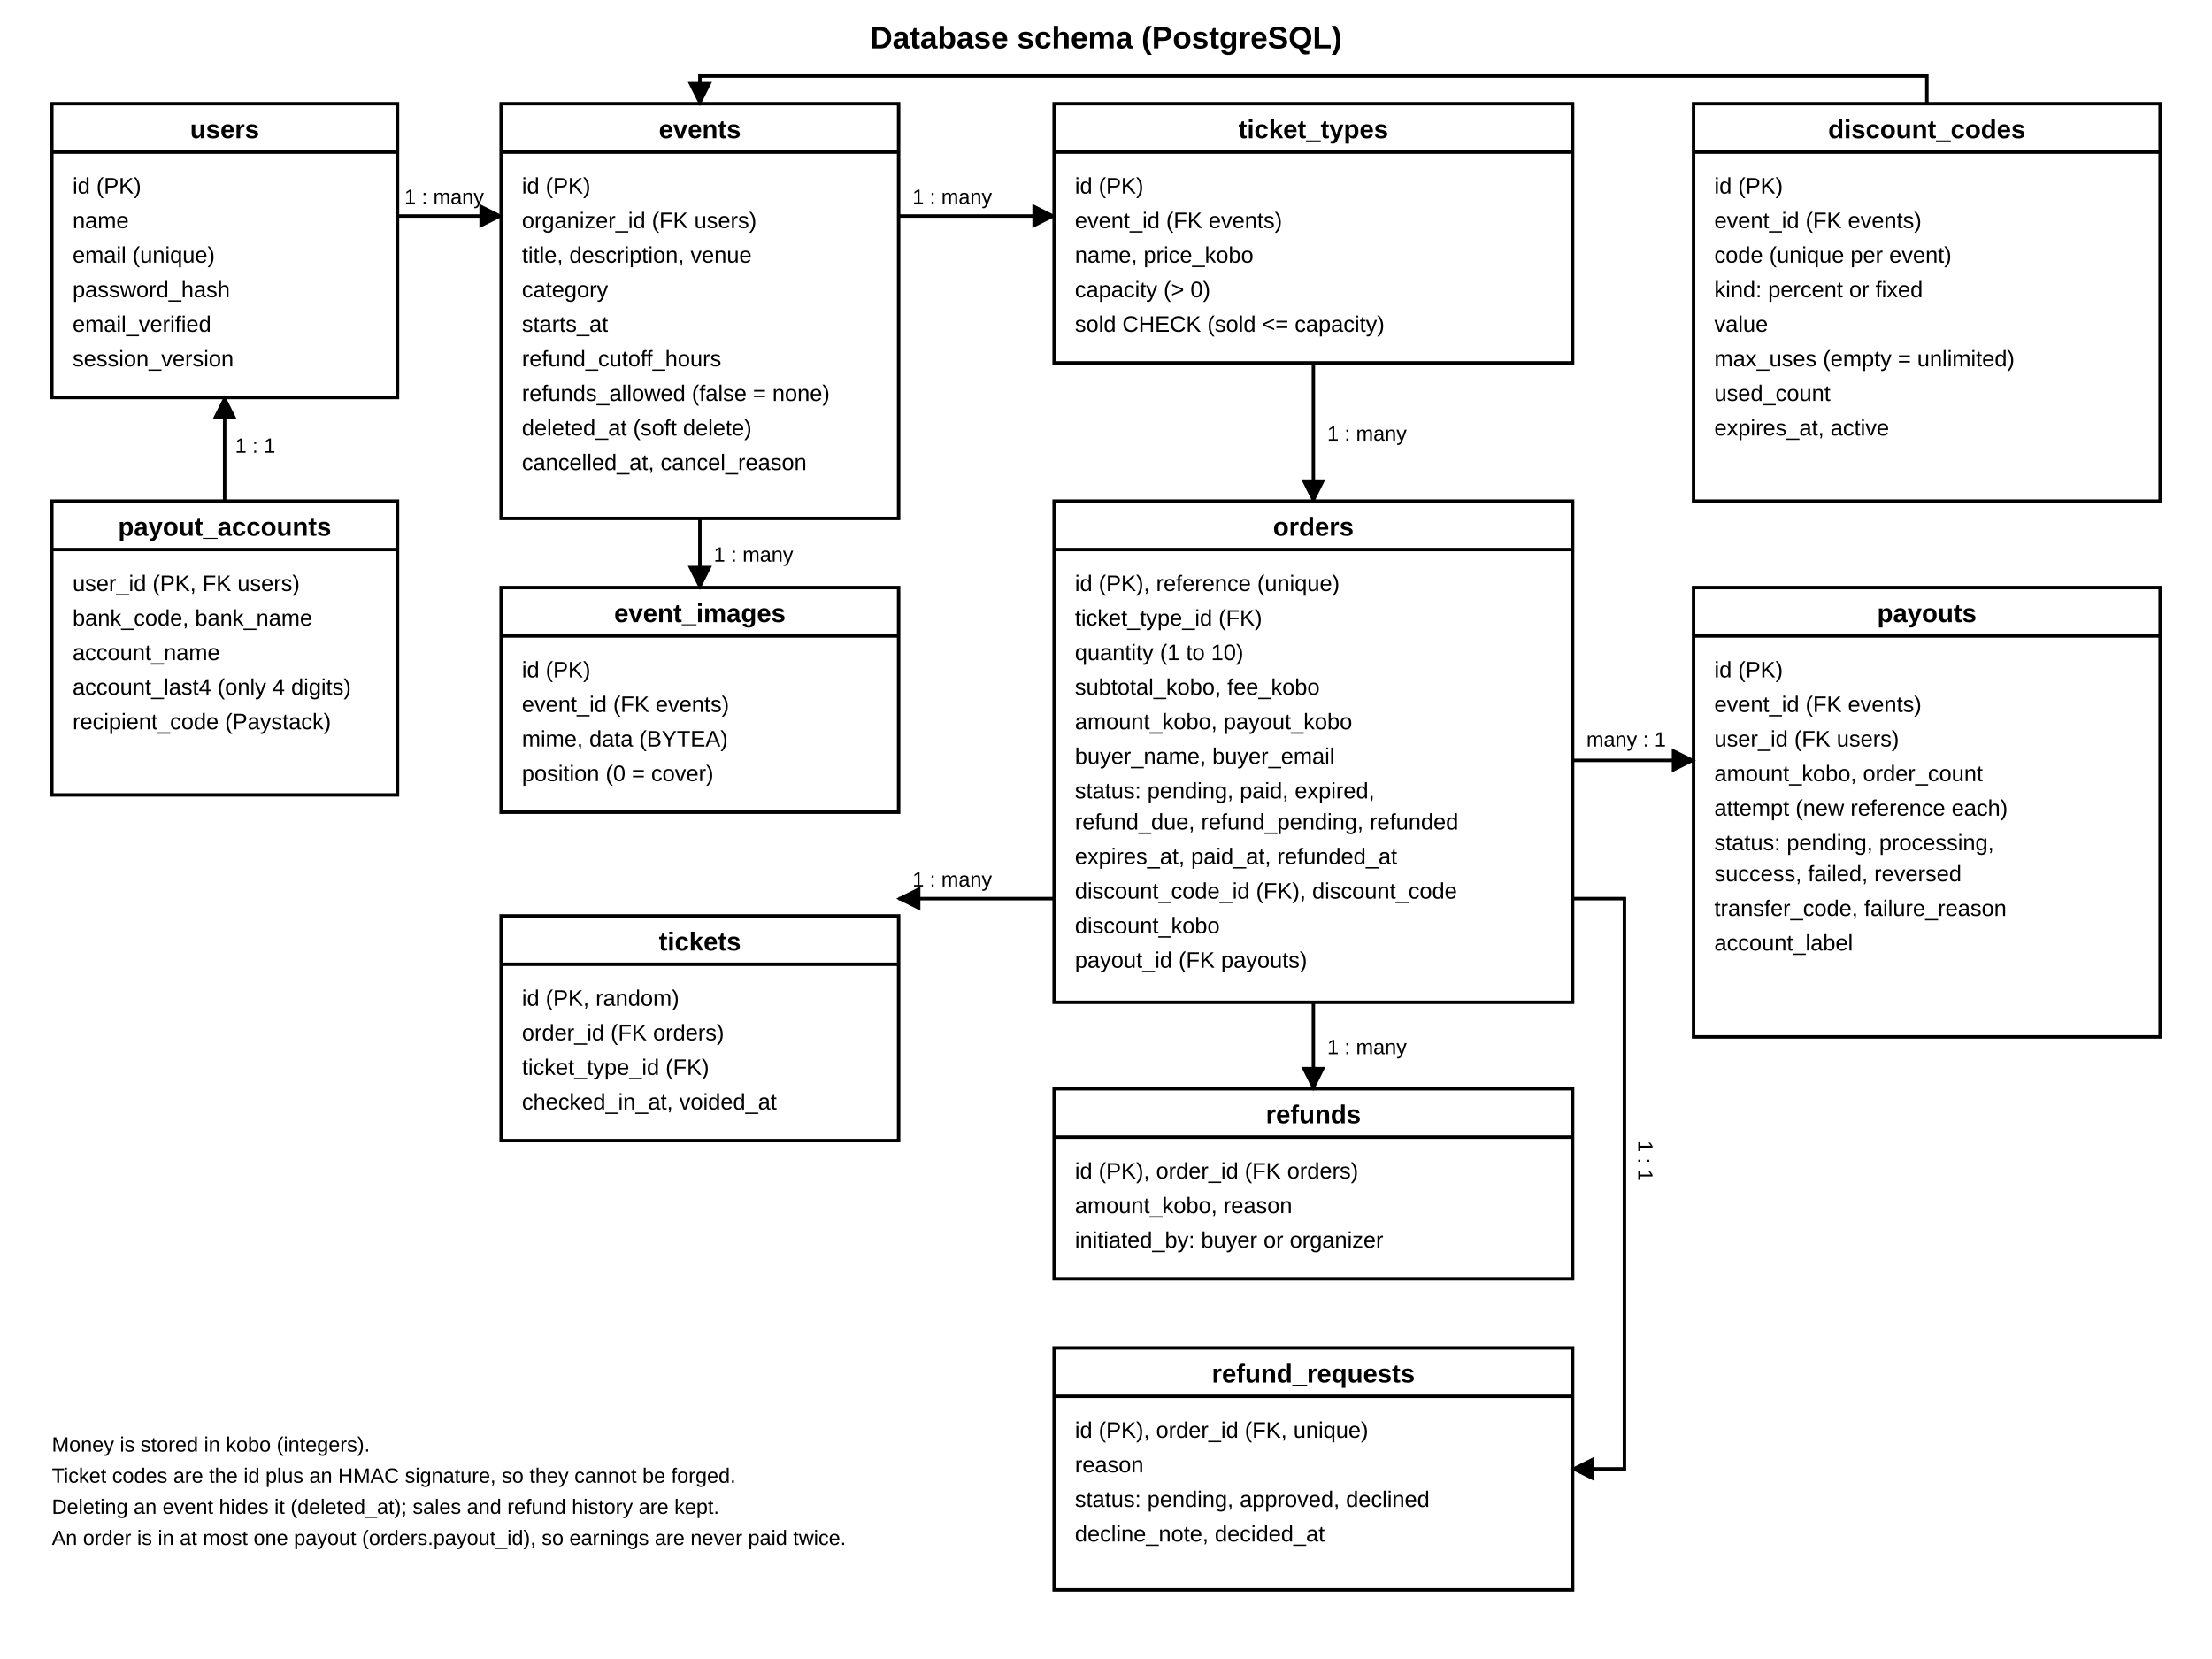
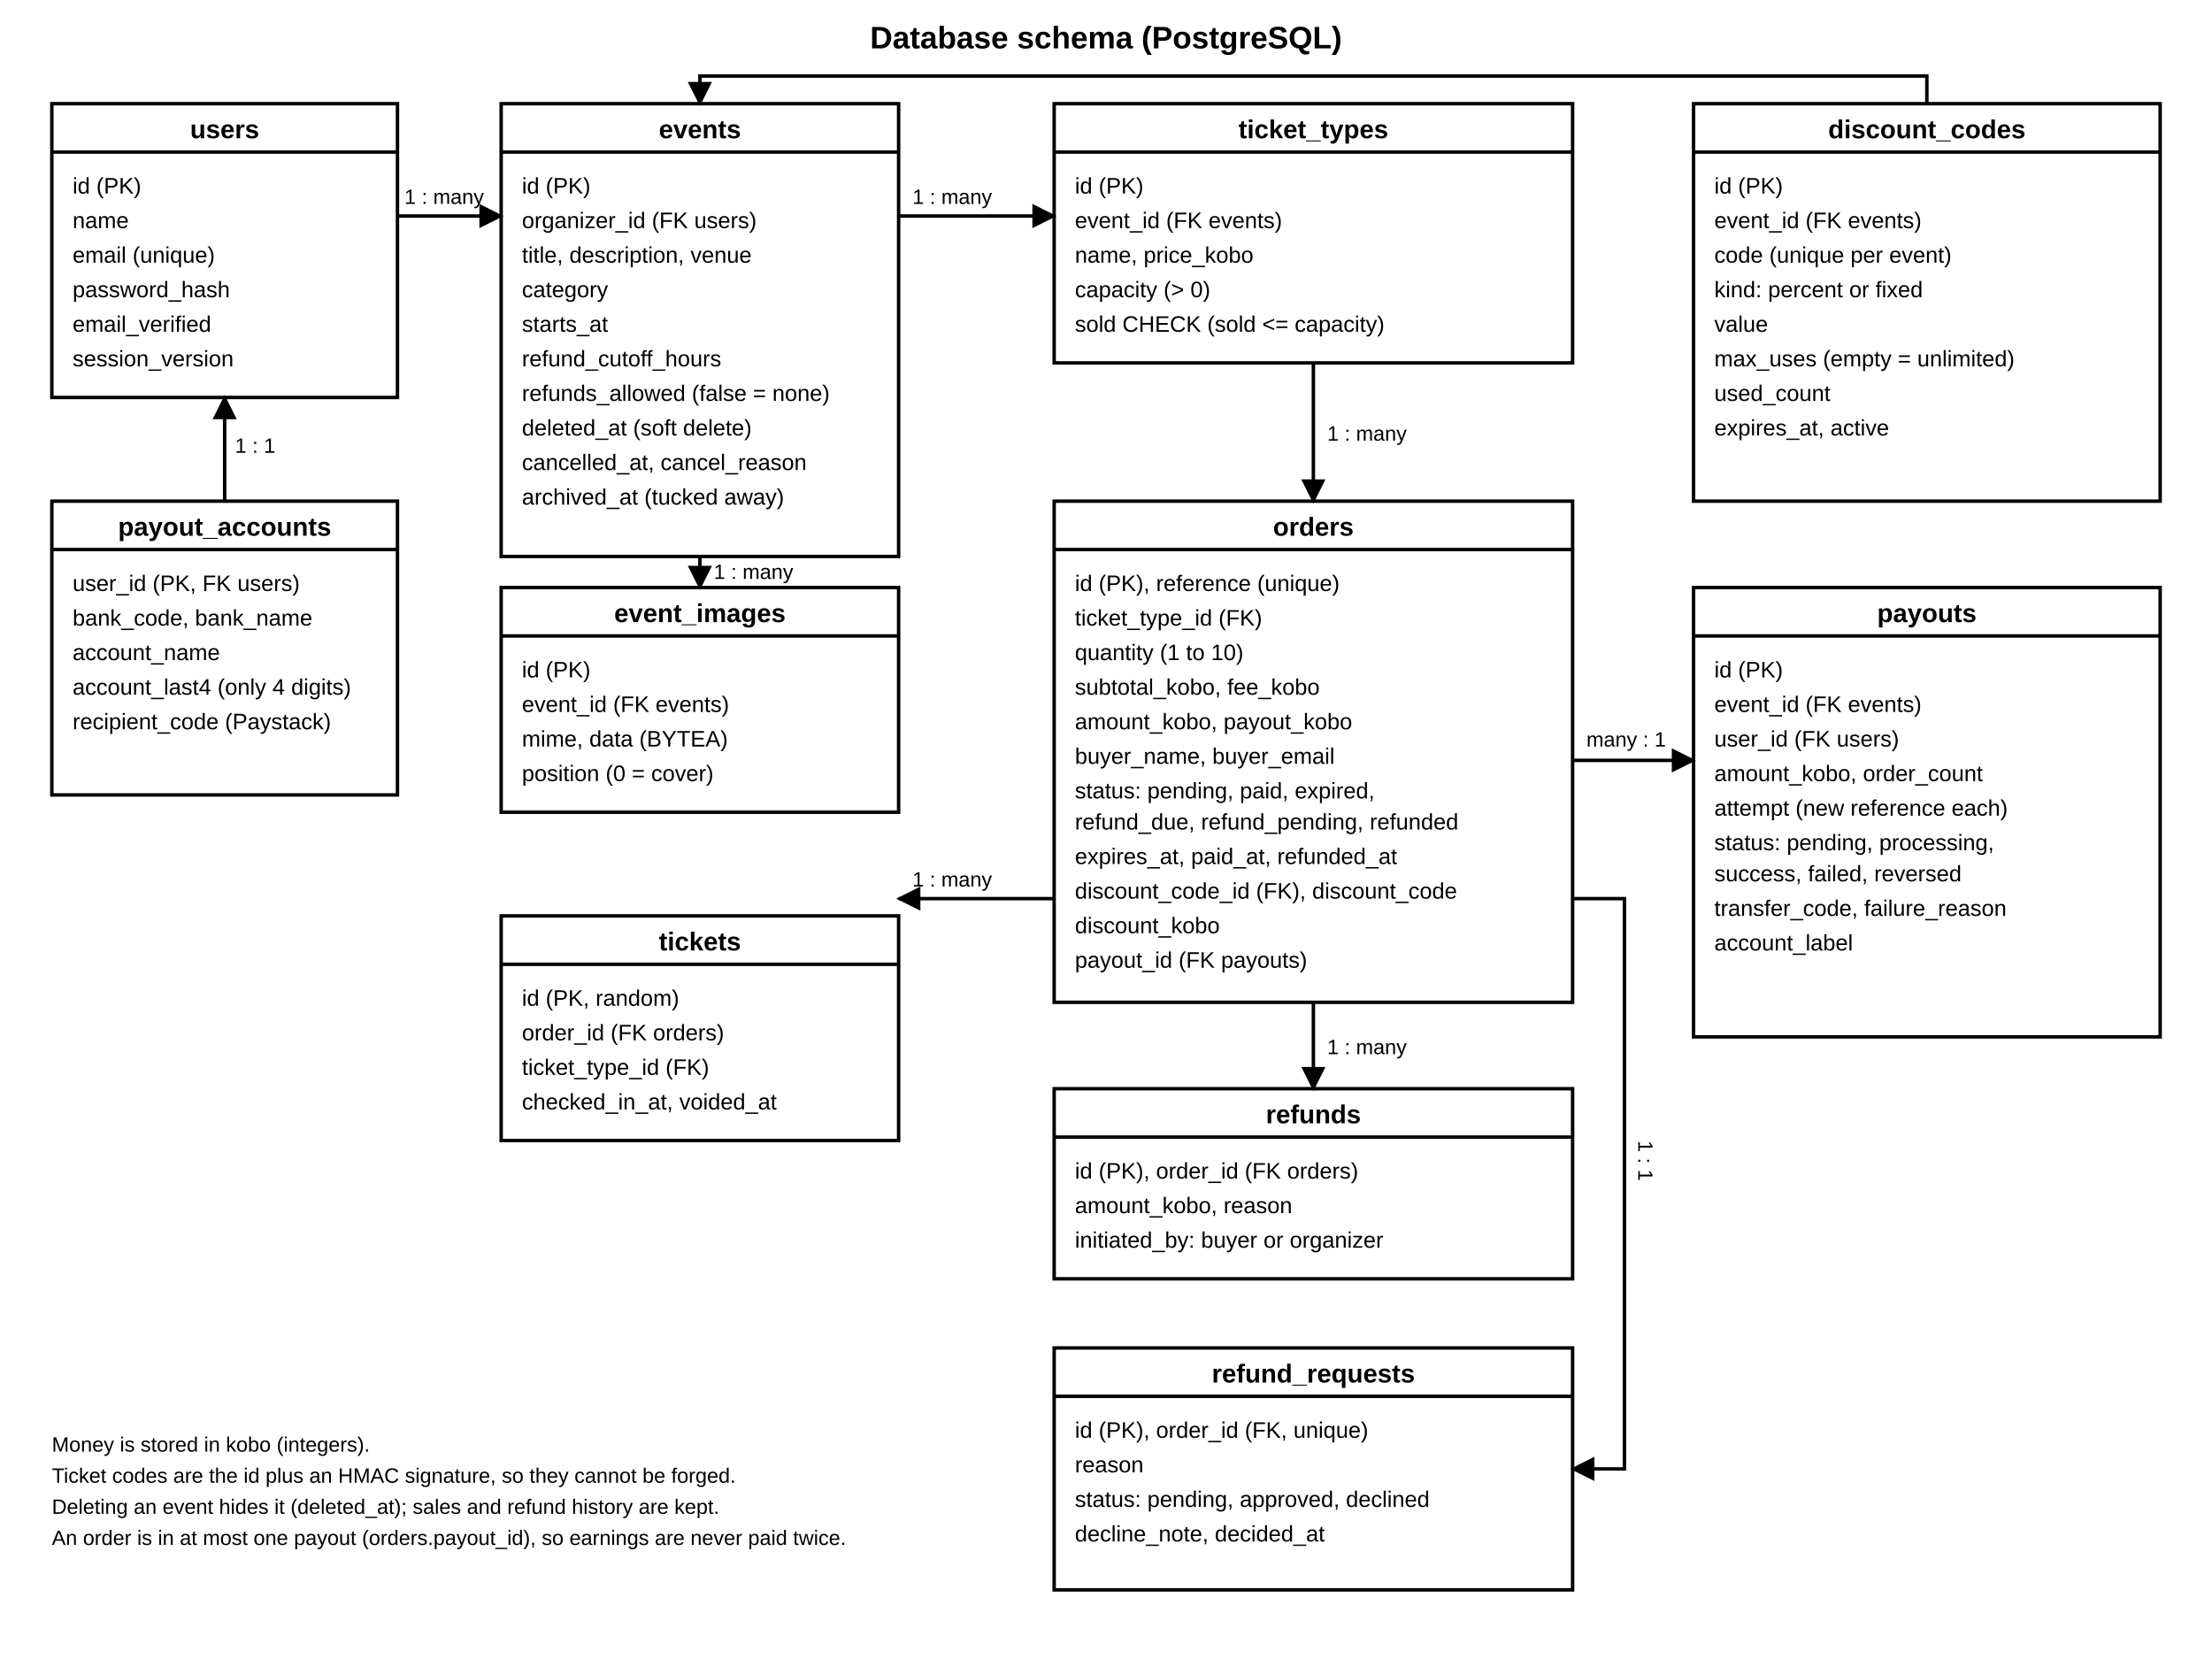
<svg xmlns="http://www.w3.org/2000/svg" viewBox="0 0 1280 960" font-family="Arial, Helvetica, sans-serif" font-size="13">
  <defs>
    <marker id="a" viewBox="0 0 10 10" refX="9" refY="5" markerWidth="7" markerHeight="7" orient="auto-start-reverse">
      <path d="M0,0 L10,5 L0,10 z" fill="#000" />
    </marker>
  </defs>
  <rect width="1280" height="960" fill="#fff" />
  <text x="640" y="28" text-anchor="middle" font-size="18" font-weight="bold" fill="#000">Database schema (PostgreSQL)</text>
  <g fill="#fff" stroke="#000" stroke-width="2">
    <rect x="30" y="60" width="200" height="170" />
    <rect x="30" y="290" width="200" height="170" />
-     <rect x="290" y="60" width="230" height="240" />
+     <rect x="290" y="60" width="230" height="262" />
    <rect x="610" y="60" width="300" height="150" />
    <rect x="290" y="340" width="230" height="130" />
    <rect x="610" y="290" width="300" height="290" />
    <rect x="290" y="530" width="230" height="130" />
    <rect x="610" y="630" width="300" height="110" />
    <rect x="610" y="780" width="300" height="140" />
    <rect x="980" y="60" width="270" height="230" />
    <rect x="980" y="340" width="270" height="260" />
  </g>
  <g stroke="#000" stroke-width="2">
    <path d="M30,88 H230" />
    <path d="M30,318 H230" />
    <path d="M290,88 H520" />
    <path d="M610,88 H910" />
    <path d="M290,368 H520" />
    <path d="M610,318 H910" />
    <path d="M290,558 H520" />
    <path d="M610,658 H910" />
    <path d="M610,808 H910" />
    <path d="M980,88 H1250" />
    <path d="M980,368 H1250" />
  </g>
  <g fill="#000">
    <text x="130" y="80" text-anchor="middle" font-weight="bold" font-size="15">users</text>
    <text x="42" y="112">id (PK)</text>
    <text x="42" y="132">name</text>
    <text x="42" y="152">email (unique)</text>
    <text x="42" y="172">password_hash</text>
    <text x="42" y="192">email_verified</text>
    <text x="42" y="212">session_version</text>
    <text x="130" y="310" text-anchor="middle" font-weight="bold" font-size="15">payout_accounts</text>
    <text x="42" y="342">user_id (PK, FK users)</text>
    <text x="42" y="362">bank_code, bank_name</text>
    <text x="42" y="382">account_name</text>
    <text x="42" y="402">account_last4 (only 4 digits)</text>
    <text x="42" y="422">recipient_code (Paystack)</text>
    <text x="405" y="80" text-anchor="middle" font-weight="bold" font-size="15">events</text>
    <text x="302" y="112">id (PK)</text>
    <text x="302" y="132">organizer_id (FK users)</text>
    <text x="302" y="152">title, description, venue</text>
    <text x="302" y="172">category</text>
    <text x="302" y="192">starts_at</text>
    <text x="302" y="212">refund_cutoff_hours</text>
    <text x="302" y="232">refunds_allowed (false = none)</text>
    <text x="302" y="252">deleted_at (soft delete)</text>
    <text x="302" y="272">cancelled_at, cancel_reason</text>
+     <text x="302" y="292">archived_at (tucked away)</text>
    <text x="760" y="80" text-anchor="middle" font-weight="bold" font-size="15">ticket_types</text>
    <text x="622" y="112">id (PK)</text>
    <text x="622" y="132">event_id (FK events)</text>
    <text x="622" y="152">name, price_kobo</text>
    <text x="622" y="172">capacity (&gt; 0)</text>
    <text x="622" y="192">sold  CHECK (sold &lt;= capacity)</text>
    <text x="405" y="360" text-anchor="middle" font-weight="bold" font-size="15">event_images</text>
    <text x="302" y="392">id (PK)</text>
    <text x="302" y="412">event_id (FK events)</text>
    <text x="302" y="432">mime, data (BYTEA)</text>
    <text x="302" y="452">position (0 = cover)</text>
    <text x="760" y="310" text-anchor="middle" font-weight="bold" font-size="15">orders</text>
    <text x="622" y="342">id (PK), reference (unique)</text>
    <text x="622" y="362">ticket_type_id (FK)</text>
    <text x="622" y="382">quantity (1 to 10)</text>
    <text x="622" y="402">subtotal_kobo, fee_kobo</text>
    <text x="622" y="422">amount_kobo, payout_kobo</text>
    <text x="622" y="442">buyer_name, buyer_email</text>
    <text x="622" y="462">status: pending, paid, expired,</text>
    <text x="622" y="480">refund_due, refund_pending, refunded</text>
    <text x="622" y="500">expires_at, paid_at, refunded_at</text>
    <text x="622" y="520">discount_code_id (FK), discount_code</text>
    <text x="622" y="540">discount_kobo</text>
    <text x="622" y="560">payout_id (FK payouts)</text>
    <text x="405" y="550" text-anchor="middle" font-weight="bold" font-size="15">tickets</text>
    <text x="302" y="582">id (PK, random)</text>
    <text x="302" y="602">order_id (FK orders)</text>
    <text x="302" y="622">ticket_type_id (FK)</text>
    <text x="302" y="642">checked_in_at, voided_at</text>
    <text x="760" y="650" text-anchor="middle" font-weight="bold" font-size="15">refunds</text>
    <text x="622" y="682">id (PK), order_id (FK orders)</text>
    <text x="622" y="702">amount_kobo, reason</text>
    <text x="622" y="722">initiated_by: buyer or organizer</text>
    <text x="760" y="800" text-anchor="middle" font-weight="bold" font-size="15">refund_requests</text>
    <text x="622" y="832">id (PK), order_id (FK, unique)</text>
    <text x="622" y="852">reason</text>
    <text x="622" y="872">status: pending, approved, declined</text>
    <text x="622" y="892">decline_note, decided_at</text>
    <text x="1115" y="80" text-anchor="middle" font-weight="bold" font-size="15">discount_codes</text>
    <text x="992" y="112">id (PK)</text>
    <text x="992" y="132">event_id (FK events)</text>
    <text x="992" y="152">code (unique per event)</text>
    <text x="992" y="172">kind: percent or fixed</text>
    <text x="992" y="192">value</text>
    <text x="992" y="212">max_uses (empty = unlimited)</text>
    <text x="992" y="232">used_count</text>
    <text x="992" y="252">expires_at, active</text>
    <text x="1115" y="360" text-anchor="middle" font-weight="bold" font-size="15">payouts</text>
    <text x="992" y="392">id (PK)</text>
    <text x="992" y="412">event_id (FK events)</text>
    <text x="992" y="432">user_id (FK users)</text>
    <text x="992" y="452">amount_kobo, order_count</text>
    <text x="992" y="472">attempt (new reference each)</text>
    <text x="992" y="492">status: pending, processing,</text>
    <text x="992" y="510">success, failed, reversed</text>
    <text x="992" y="530">transfer_code, failure_reason</text>
    <text x="992" y="550">account_label</text>
  </g>
  <g stroke="#000" stroke-width="2" fill="none" marker-end="url(#a)">
    <path d="M230,125 H290" />
    <path d="M520,125 H610" />
-     <path d="M405,300 V340" />
+     <path d="M405,322 V340" />
    <path d="M760,210 V290" />
    <path d="M610,520 H520" />
    <path d="M760,580 V630" />
    <path d="M910,520 H940 V850 H910" />
    <path d="M130,290 V230" />
    <path d="M1115,60 V44 H405 V60" />
    <path d="M910,440 H980" />
  </g>
  <g fill="#000" font-size="12">
    <text x="234" y="118">1 : many</text>
    <text x="528" y="118">1 : many</text>
-     <text x="413" y="325">1 : many</text>
+     <text x="413" y="335">1 : many</text>
    <text x="768" y="255">1 : many</text>
    <text x="528" y="513">1 : many</text>
    <text x="768" y="610">1 : many</text>
    <text x="948" y="660" transform="rotate(90 948 660)">1 : 1</text>
    <text x="136" y="262">1 : 1</text>
    <text x="918" y="432">many : 1</text>
  </g>
  <text x="30" y="840" font-size="12" fill="#000">Money is stored in kobo (integers).</text>
  <text x="30" y="858" font-size="12" fill="#000">Ticket codes are the id plus an HMAC signature, so they cannot be forged.</text>
  <text x="30" y="876" font-size="12" fill="#000">Deleting an event hides it (deleted_at); sales and refund history are kept.</text>
  <text x="30" y="894" font-size="12" fill="#000">An order is in at most one payout (orders.payout_id), so earnings are never paid twice.</text>
</svg>
